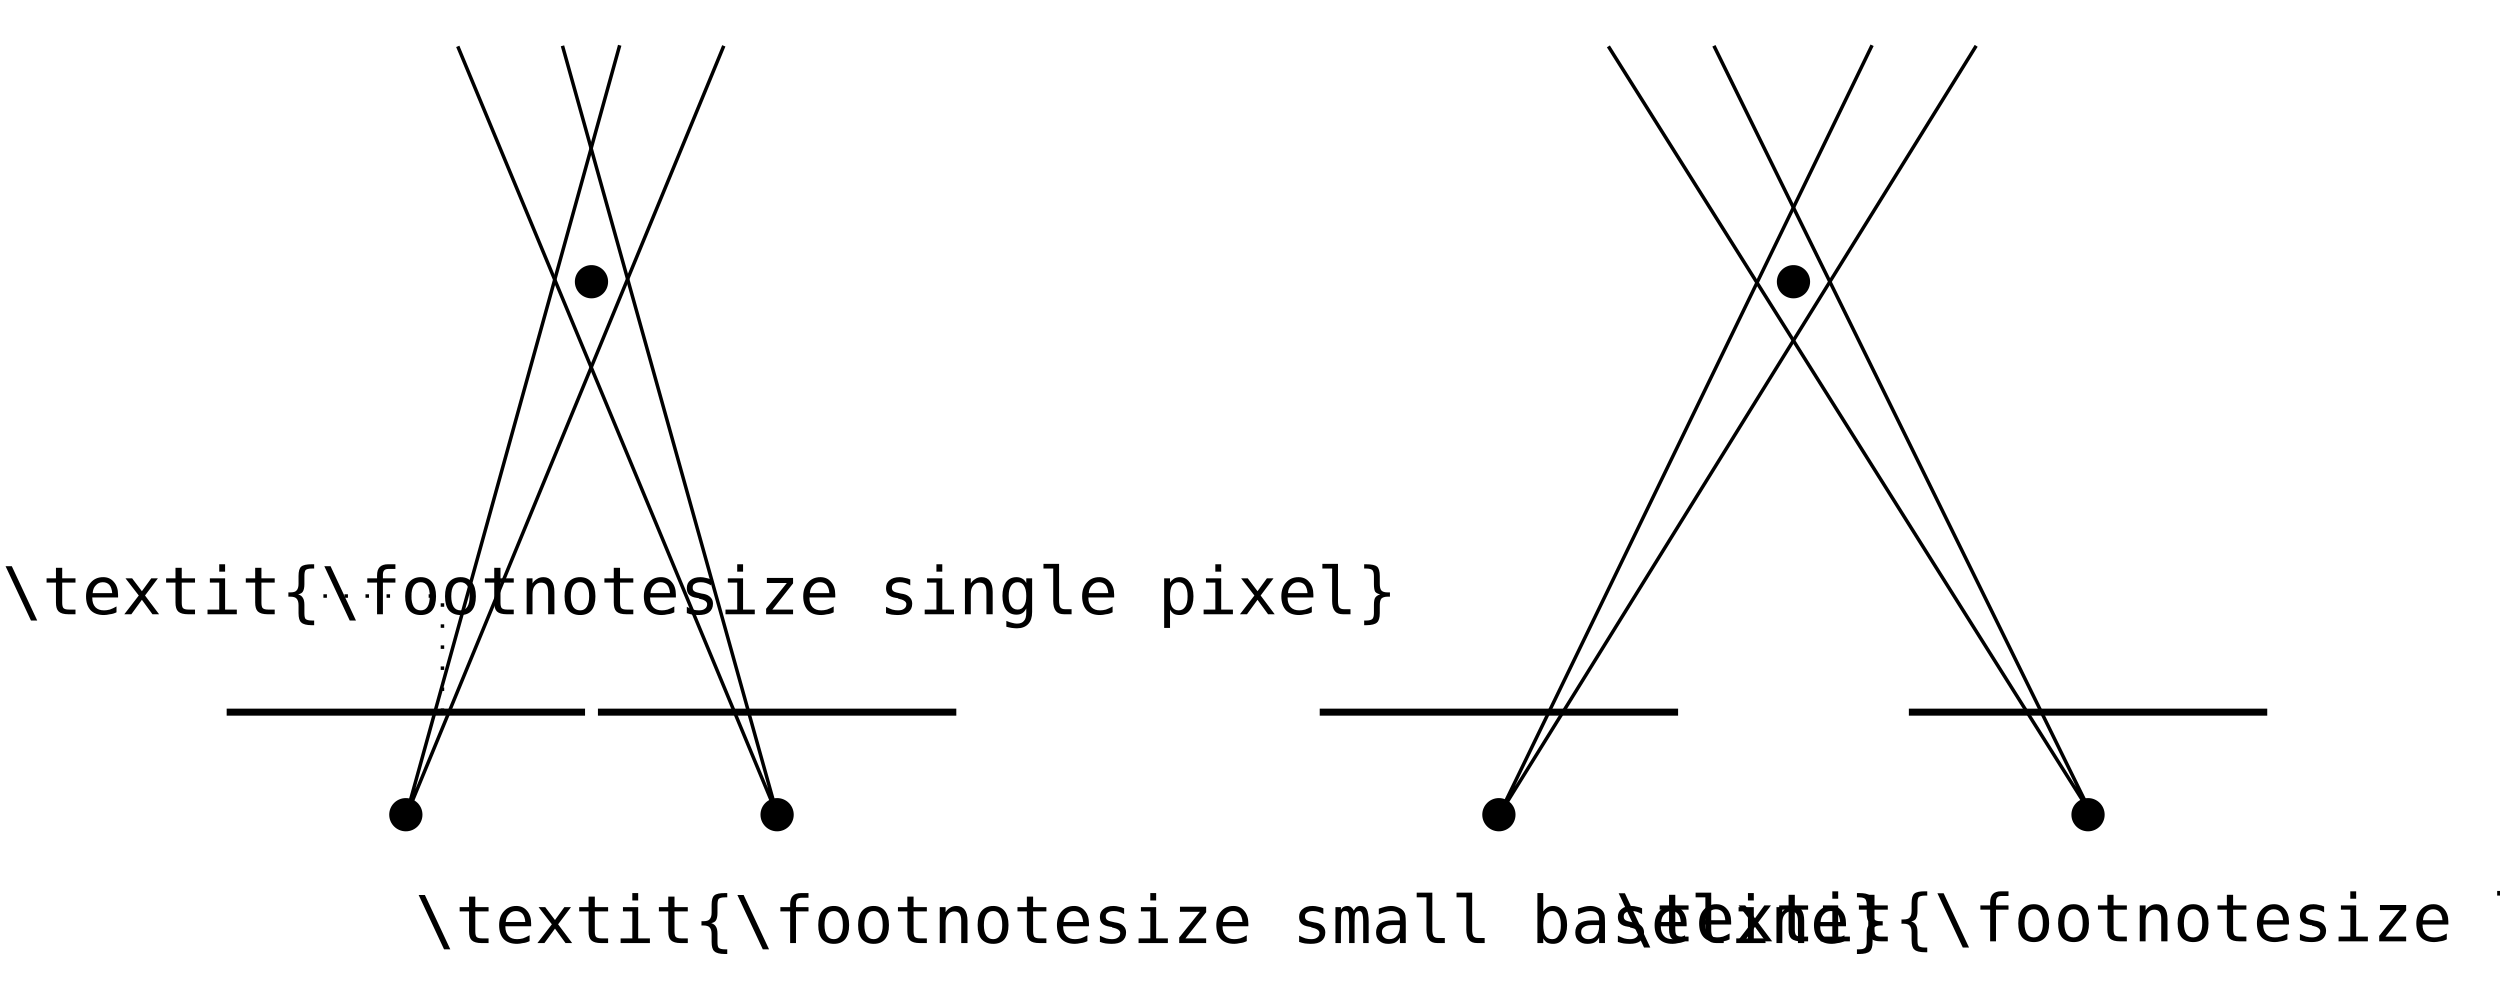
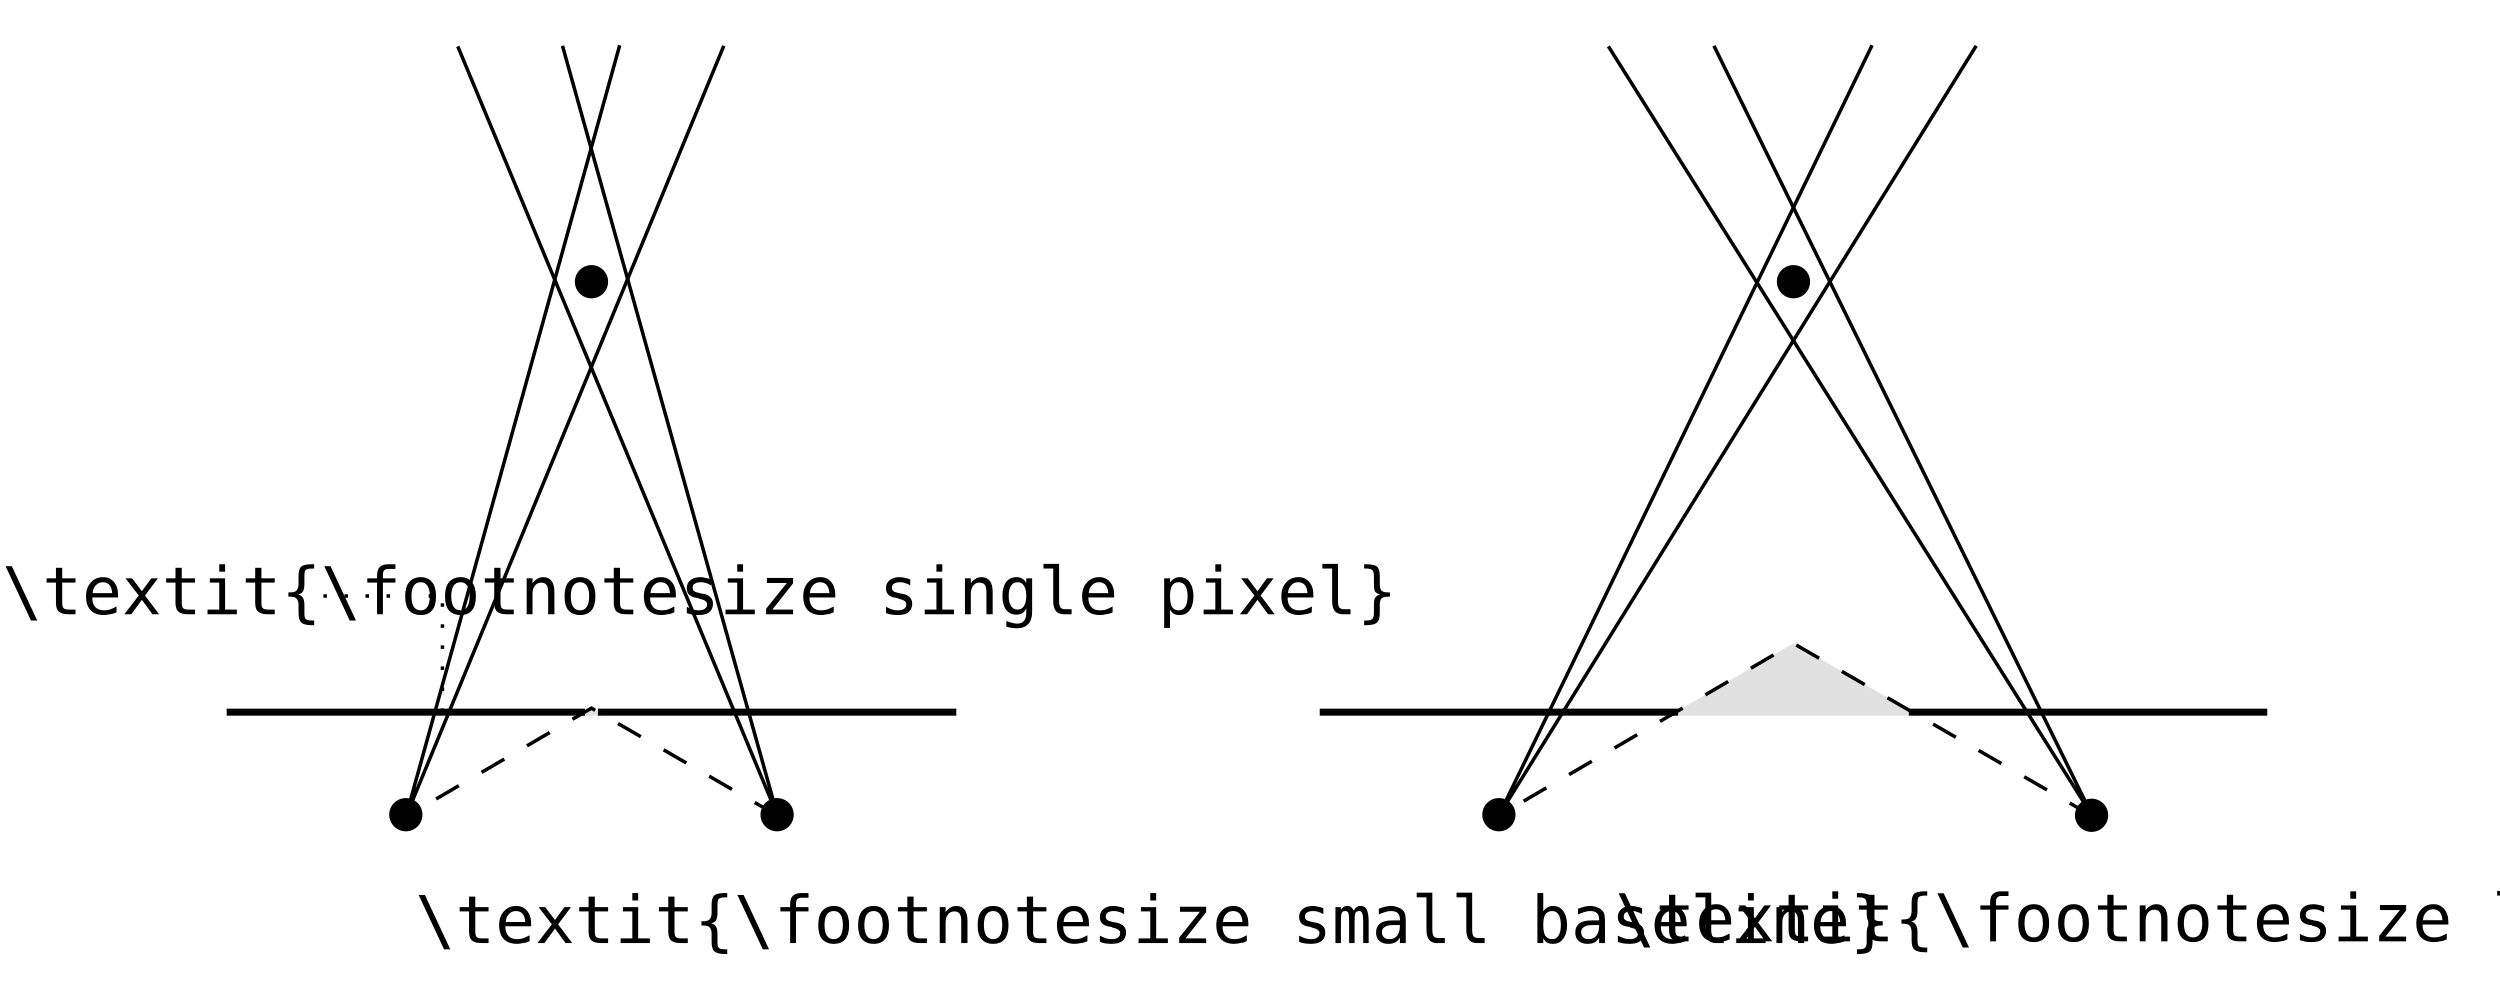
<svg xmlns="http://www.w3.org/2000/svg" width="100mm" height="40mm" viewBox="0 0 100 40" version="1.1" id="svg8">
  <defs id="defs2" />
  <g id="layer1" transform="translate(0,-257)">
    <g transform="translate(27.92897,0.8361043)" id="g100">
      <path id="path8" d="M 24.86,284.65 H 39.195" style="fill:none;fill-opacity:1;stroke:#000000;stroke-width:0.281;stroke-linecap:butt;stroke-linejoin:miter;stroke-dasharray:none;stroke-opacity:1;marker-start:none;marker-end:none" />
      <circle style="opacity:1;fill:#000000;fill-opacity:1;stroke:none;stroke-width:0.281;stroke-miterlimit:4;stroke-dasharray:none;stroke-dashoffset:0;stroke-opacity:1;marker-start:none;marker-end:none" id="path277-7-3-7" cx="32.027" cy="288.752" r="0.665" />
    </g>
    <g id="g100-6" transform="translate(51.49453,0.8361043)">
      <path id="path8-2" d="M 24.86,284.65 H 39.195" style="fill:none;fill-opacity:1;stroke:#000000;stroke-width:0.281;stroke-linecap:butt;stroke-linejoin:miter;stroke-dasharray:none;stroke-opacity:1;marker-start:none;marker-end:none" />
-       <circle style="opacity:1;fill:#000000;fill-opacity:1;stroke:none;stroke-width:0.281;stroke-miterlimit:4;stroke-dasharray:none;stroke-dashoffset:0;stroke-opacity:1;marker-start:none;marker-end:none" id="path277-7-3-7-9" cx="32.027" cy="288.752" r="0.665" />
+       <circle style="opacity:1;fill:#000000;fill-opacity:1;stroke:none;stroke-width:0.281;stroke-miterlimit:4;stroke-dasharray:none;stroke-dashoffset:0;stroke-opacity:1;marker-start:none;marker-end:none" id="path277-7-3-7-9" cx="32.168" cy="288.775" r="0.665" />
+       <path style="fill:#000000;fill-opacity:0.12;stroke:none;stroke-width:0.14;stroke-linecap:butt;stroke-linejoin:miter;stroke-dasharray:1.053, 1.053;stroke-opacity:1;marker-start:none;marker-end:none" d="m 15.287,284.788 9.984,0.001 -5.033,-2.89 z" id="path104" />
    </g>
    <g transform="translate(-15.7932,0.8361043)" id="g100-1">
      <path id="path8-27" d="M 24.86,284.65 H 39.195" style="fill:none;fill-opacity:1;stroke:#000000;stroke-width:0.281;stroke-linecap:butt;stroke-linejoin:miter;stroke-dasharray:none;stroke-opacity:1;marker-start:none;marker-end:none" />
      <circle style="opacity:1;fill:#000000;fill-opacity:1;stroke:none;stroke-width:0.281;stroke-miterlimit:4;stroke-dasharray:none;stroke-dashoffset:0;stroke-opacity:1;marker-start:none;marker-end:none" id="path277-7-3-7-0" cx="32.027" cy="288.752" r="0.665" />
    </g>
    <g id="g100-6-9" transform="translate(-0.9425871,0.8361043)">
      <path id="path8-2-3" d="M 24.86,284.65 H 39.195" style="fill:none;fill-opacity:1;stroke:#000000;stroke-width:0.281;stroke-linecap:butt;stroke-linejoin:miter;stroke-dasharray:none;stroke-opacity:1;marker-start:none;marker-end:none" />
      <circle style="opacity:1;fill:#000000;fill-opacity:1;stroke:none;stroke-width:0.281;stroke-miterlimit:4;stroke-dasharray:none;stroke-dashoffset:0;stroke-opacity:1;marker-start:none;marker-end:none" id="path277-7-3-7-9-6" cx="32.027" cy="288.752" r="0.665" />
    </g>
    <g id="g75" transform="translate(-1.439399)" />
    <circle r="0.665" cy="268.269" cx="71.739" id="path277-7-3-7-7" style="opacity:1;fill:#000000;fill-opacity:1;stroke:none;stroke-width:0.281;stroke-miterlimit:4;stroke-dasharray:none;stroke-dashoffset:0;stroke-opacity:1;marker-start:none;marker-end:none" />
    <circle r="0.665" cy="268.269" cx="23.659" id="path277-7-3-7-7-0" style="opacity:1;fill:#000000;fill-opacity:1;stroke:none;stroke-width:0.281;stroke-miterlimit:4;stroke-dasharray:none;stroke-dashoffset:0;stroke-opacity:1;marker-start:none;marker-end:none" />
    <path style="fill:none;fill-opacity:1;stroke:#000000;stroke-width:0.14;stroke-linecap:butt;stroke-linejoin:miter;stroke-dasharray:none;stroke-opacity:1;marker-start:none;marker-end:none" d="m 28.952,258.833 -12.716,30.832 8.552,-30.854" id="path180" />
    <path style="fill:none;fill-opacity:1;stroke:#000000;stroke-width:0.14;stroke-linecap:butt;stroke-linejoin:miter;stroke-dasharray:none;stroke-opacity:1;marker-start:none;marker-end:none" d="m 18.311,258.855 12.791,30.773 -8.603,-30.795" id="path180-6" />
    <text id="text268" xml:space="preserve" style="font-size:2.646px;font-family:monospace;-inkscape-font-specification:'monospace, Normal';fill:#000000;fill-opacity:1;stroke:none;stroke-width:0.265" y="294.72" x="16.623">
      <tspan id="tspan266" x="16.623" y="294.72" style="stroke-width:0.265">\textit{\footnotesize small baseline}</tspan>
    </text>
    <path style="fill:none;fill-opacity:1;stroke:#000000;stroke-width:0.14;stroke-linecap:butt;stroke-linejoin:miter;stroke-dasharray:none;stroke-opacity:1;marker-start:none;marker-end:none" d="m 79.047,258.833 -19.102,30.799 14.938,-30.821" id="path180-2" />
    <path style="fill:none;fill-opacity:1;stroke:#000000;stroke-width:0.141;stroke-linecap:butt;stroke-linejoin:miter;stroke-dasharray:none;stroke-opacity:1;marker-start:none;marker-end:none" d="m 64.336,258.855 19.367,30.797 -15.146,-30.82" id="path180-2-6" />
    <text id="text328" xml:space="preserve" style="font-size:2.646px;font-family:monospace;-inkscape-font-specification:'monospace, Normal';fill:#000000;fill-opacity:1;stroke:none;stroke-width:0.265" y="294.652" x="64.62">
      <tspan id="tspan326" x="64.62" y="294.652" style="stroke-width:0.265">\textit{\footnotesize large baseline}</tspan>
    </text>
    <path style="fill:none;fill-opacity:1;stroke:#000000;stroke-width:0.14;stroke-linecap:butt;stroke-linejoin:miter;stroke-dasharray:0.14, 0.702;stroke-opacity:1;marker-start:none;marker-end:none" d="m 17.698,285.481 v -4.64 h -4.898" id="path340" />
    <text id="text352" xml:space="preserve" style="font-size:2.646px;font-family:monospace;-inkscape-font-specification:'monospace, Normal';fill:#000000;fill-opacity:1;stroke:none;stroke-width:0.265" y="281.569" x="0.098">
      <tspan id="tspan350" x="0.098" y="281.569" style="stroke-width:0.265">\textit{\footnotesize single pixel}</tspan>
    </text>
+     <path style="fill:#000000;fill-opacity:0.12;stroke:none;stroke-width:0.14;stroke-linecap:butt;stroke-linejoin:miter;stroke-dasharray:none;stroke-opacity:1;marker-start:none;marker-end:none" d="m 23.135,285.627 0.522,-0.301 0.52,0.302 z" id="path138" />
+     <path style="fill:none;stroke:black;stroke-width:0.14;stroke-linecap:butt;stroke-linejoin:miter;stroke-opacity:1;fill-opacity:1;marker-end:none;marker-start:none;stroke-dasharray:1.053,1.053" d="m 83.704,289.652 -11.971,-6.918 -11.788,6.897" id="path156" />
+     <path style="fill:none;stroke:black;stroke-width:0.14;stroke-linecap:butt;stroke-linejoin:miter;stroke-opacity:1;fill-opacity:1;marker-end:none;marker-start:none;stroke-dasharray:1.053,1.053" d="m 31.102,289.628 -7.445,-4.302 -7.421,4.339" id="path166" />
  </g>
</svg>
